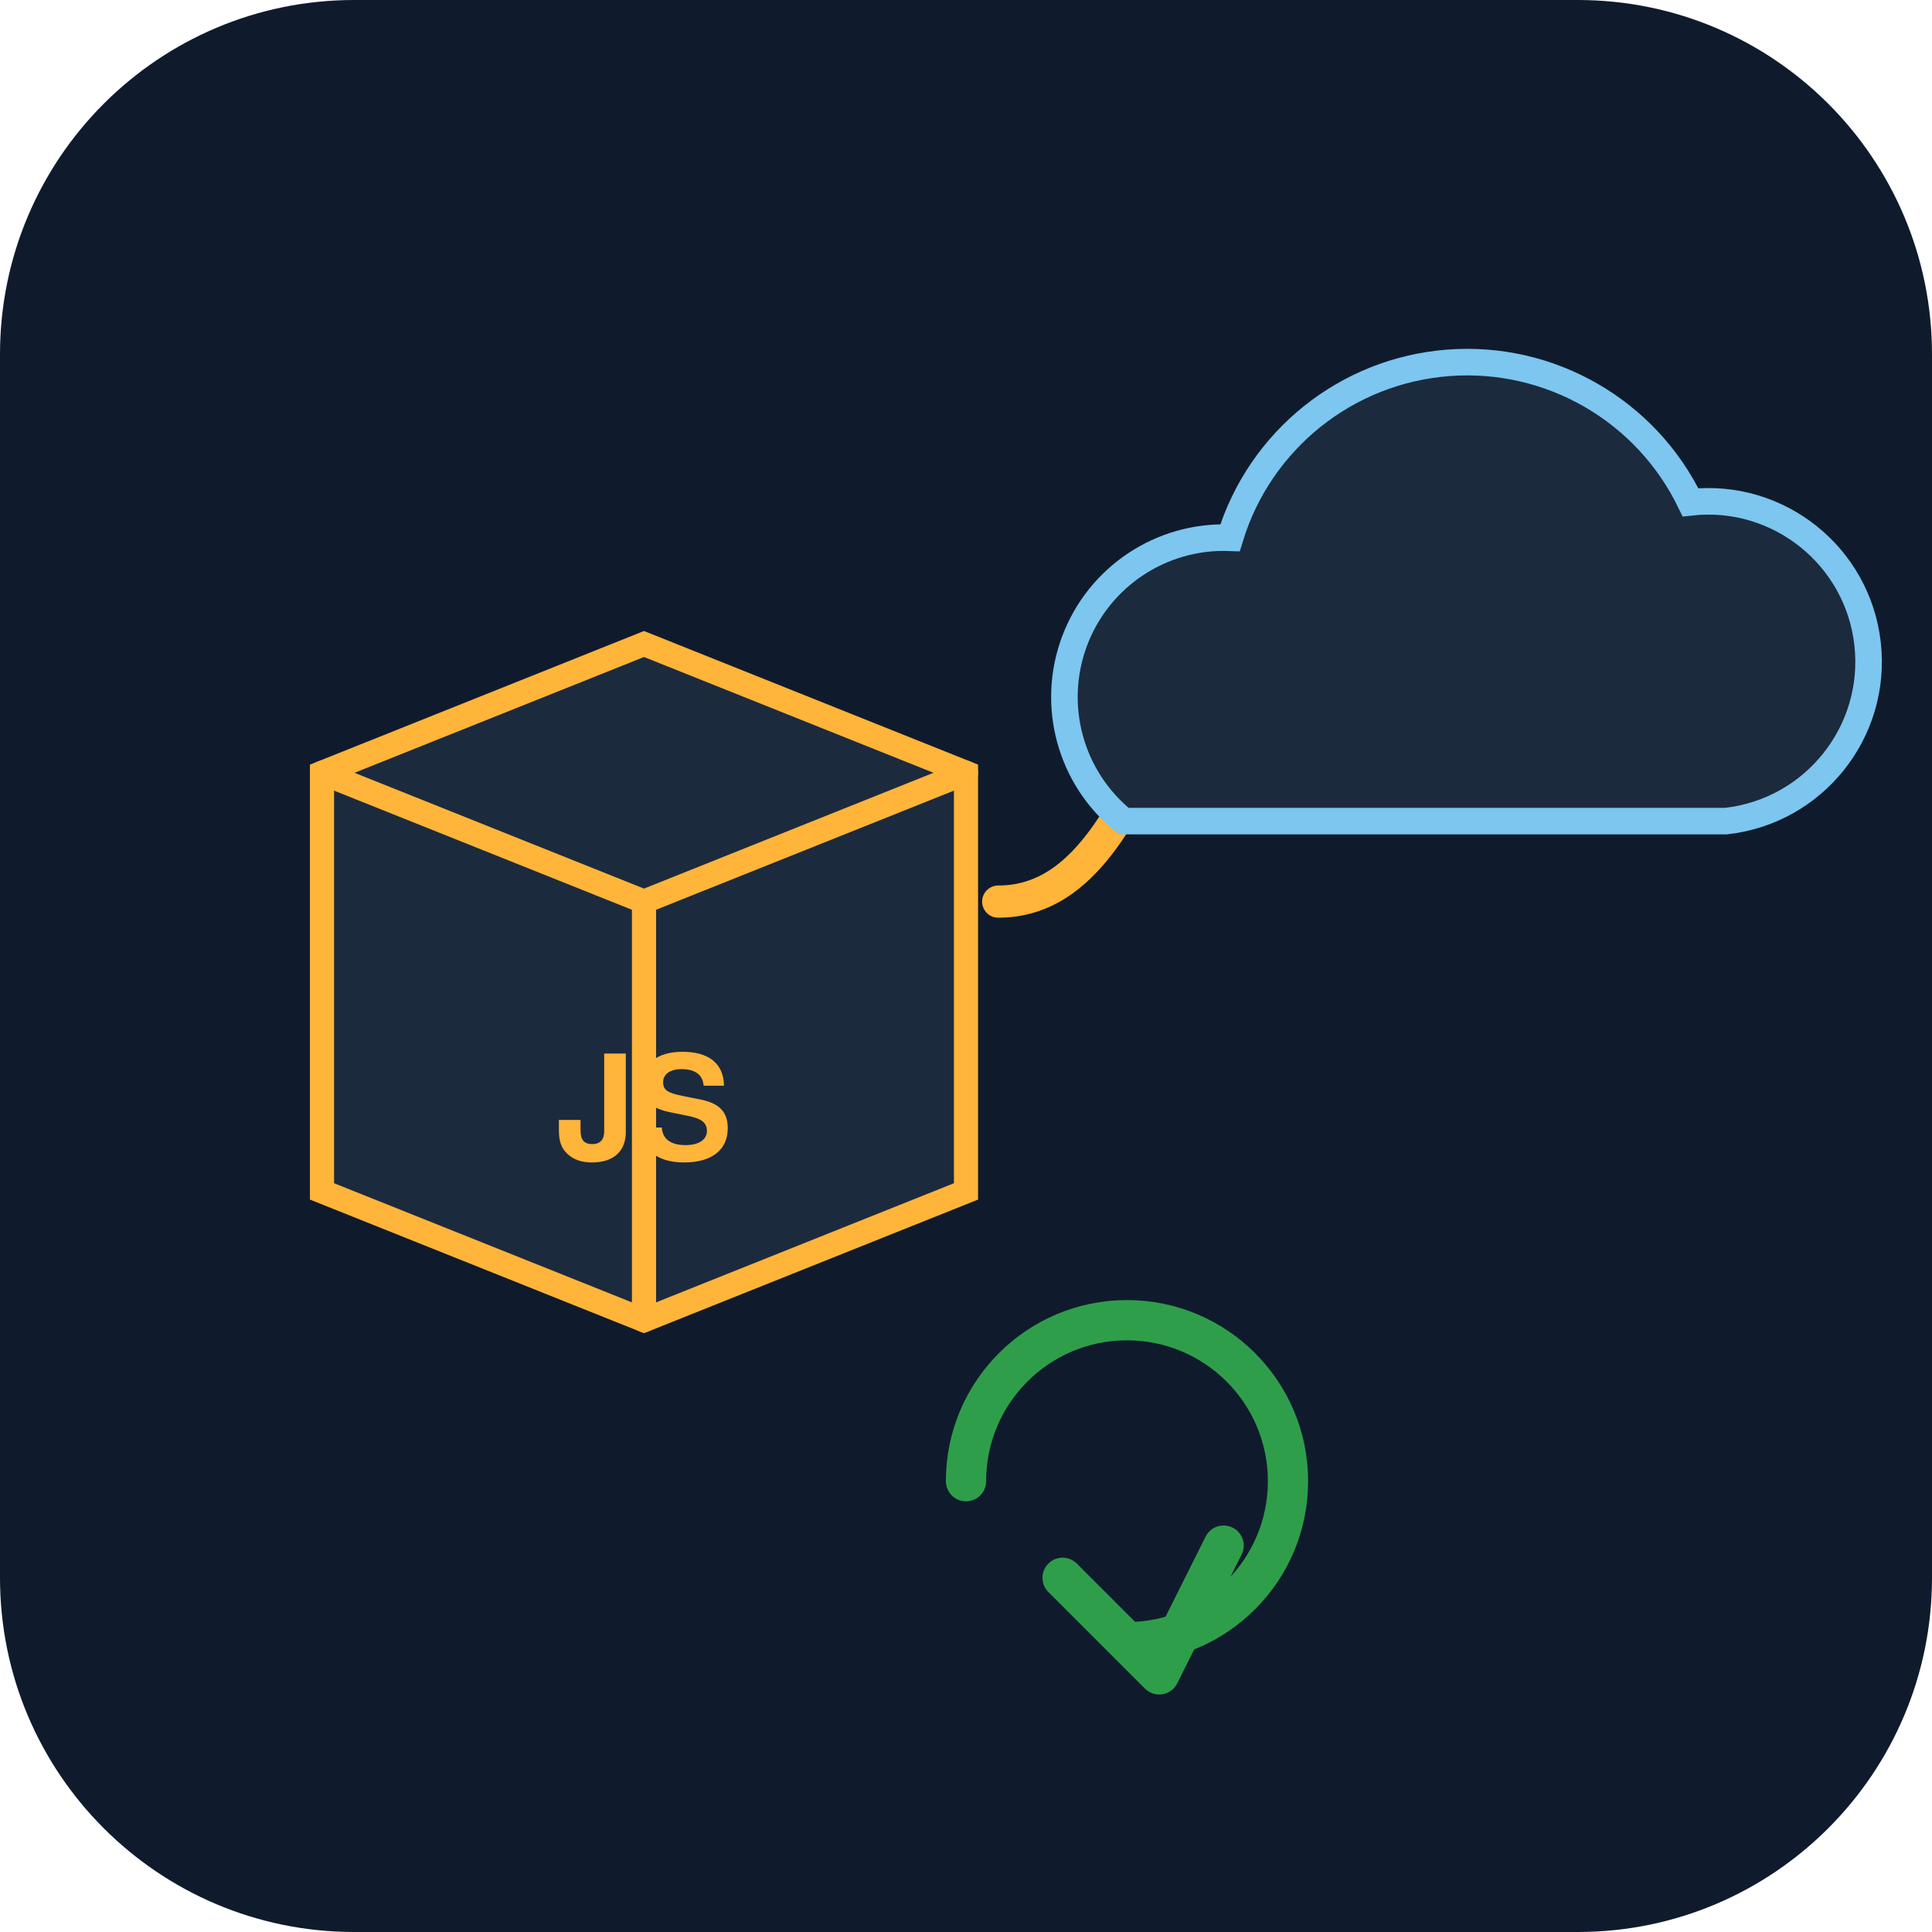
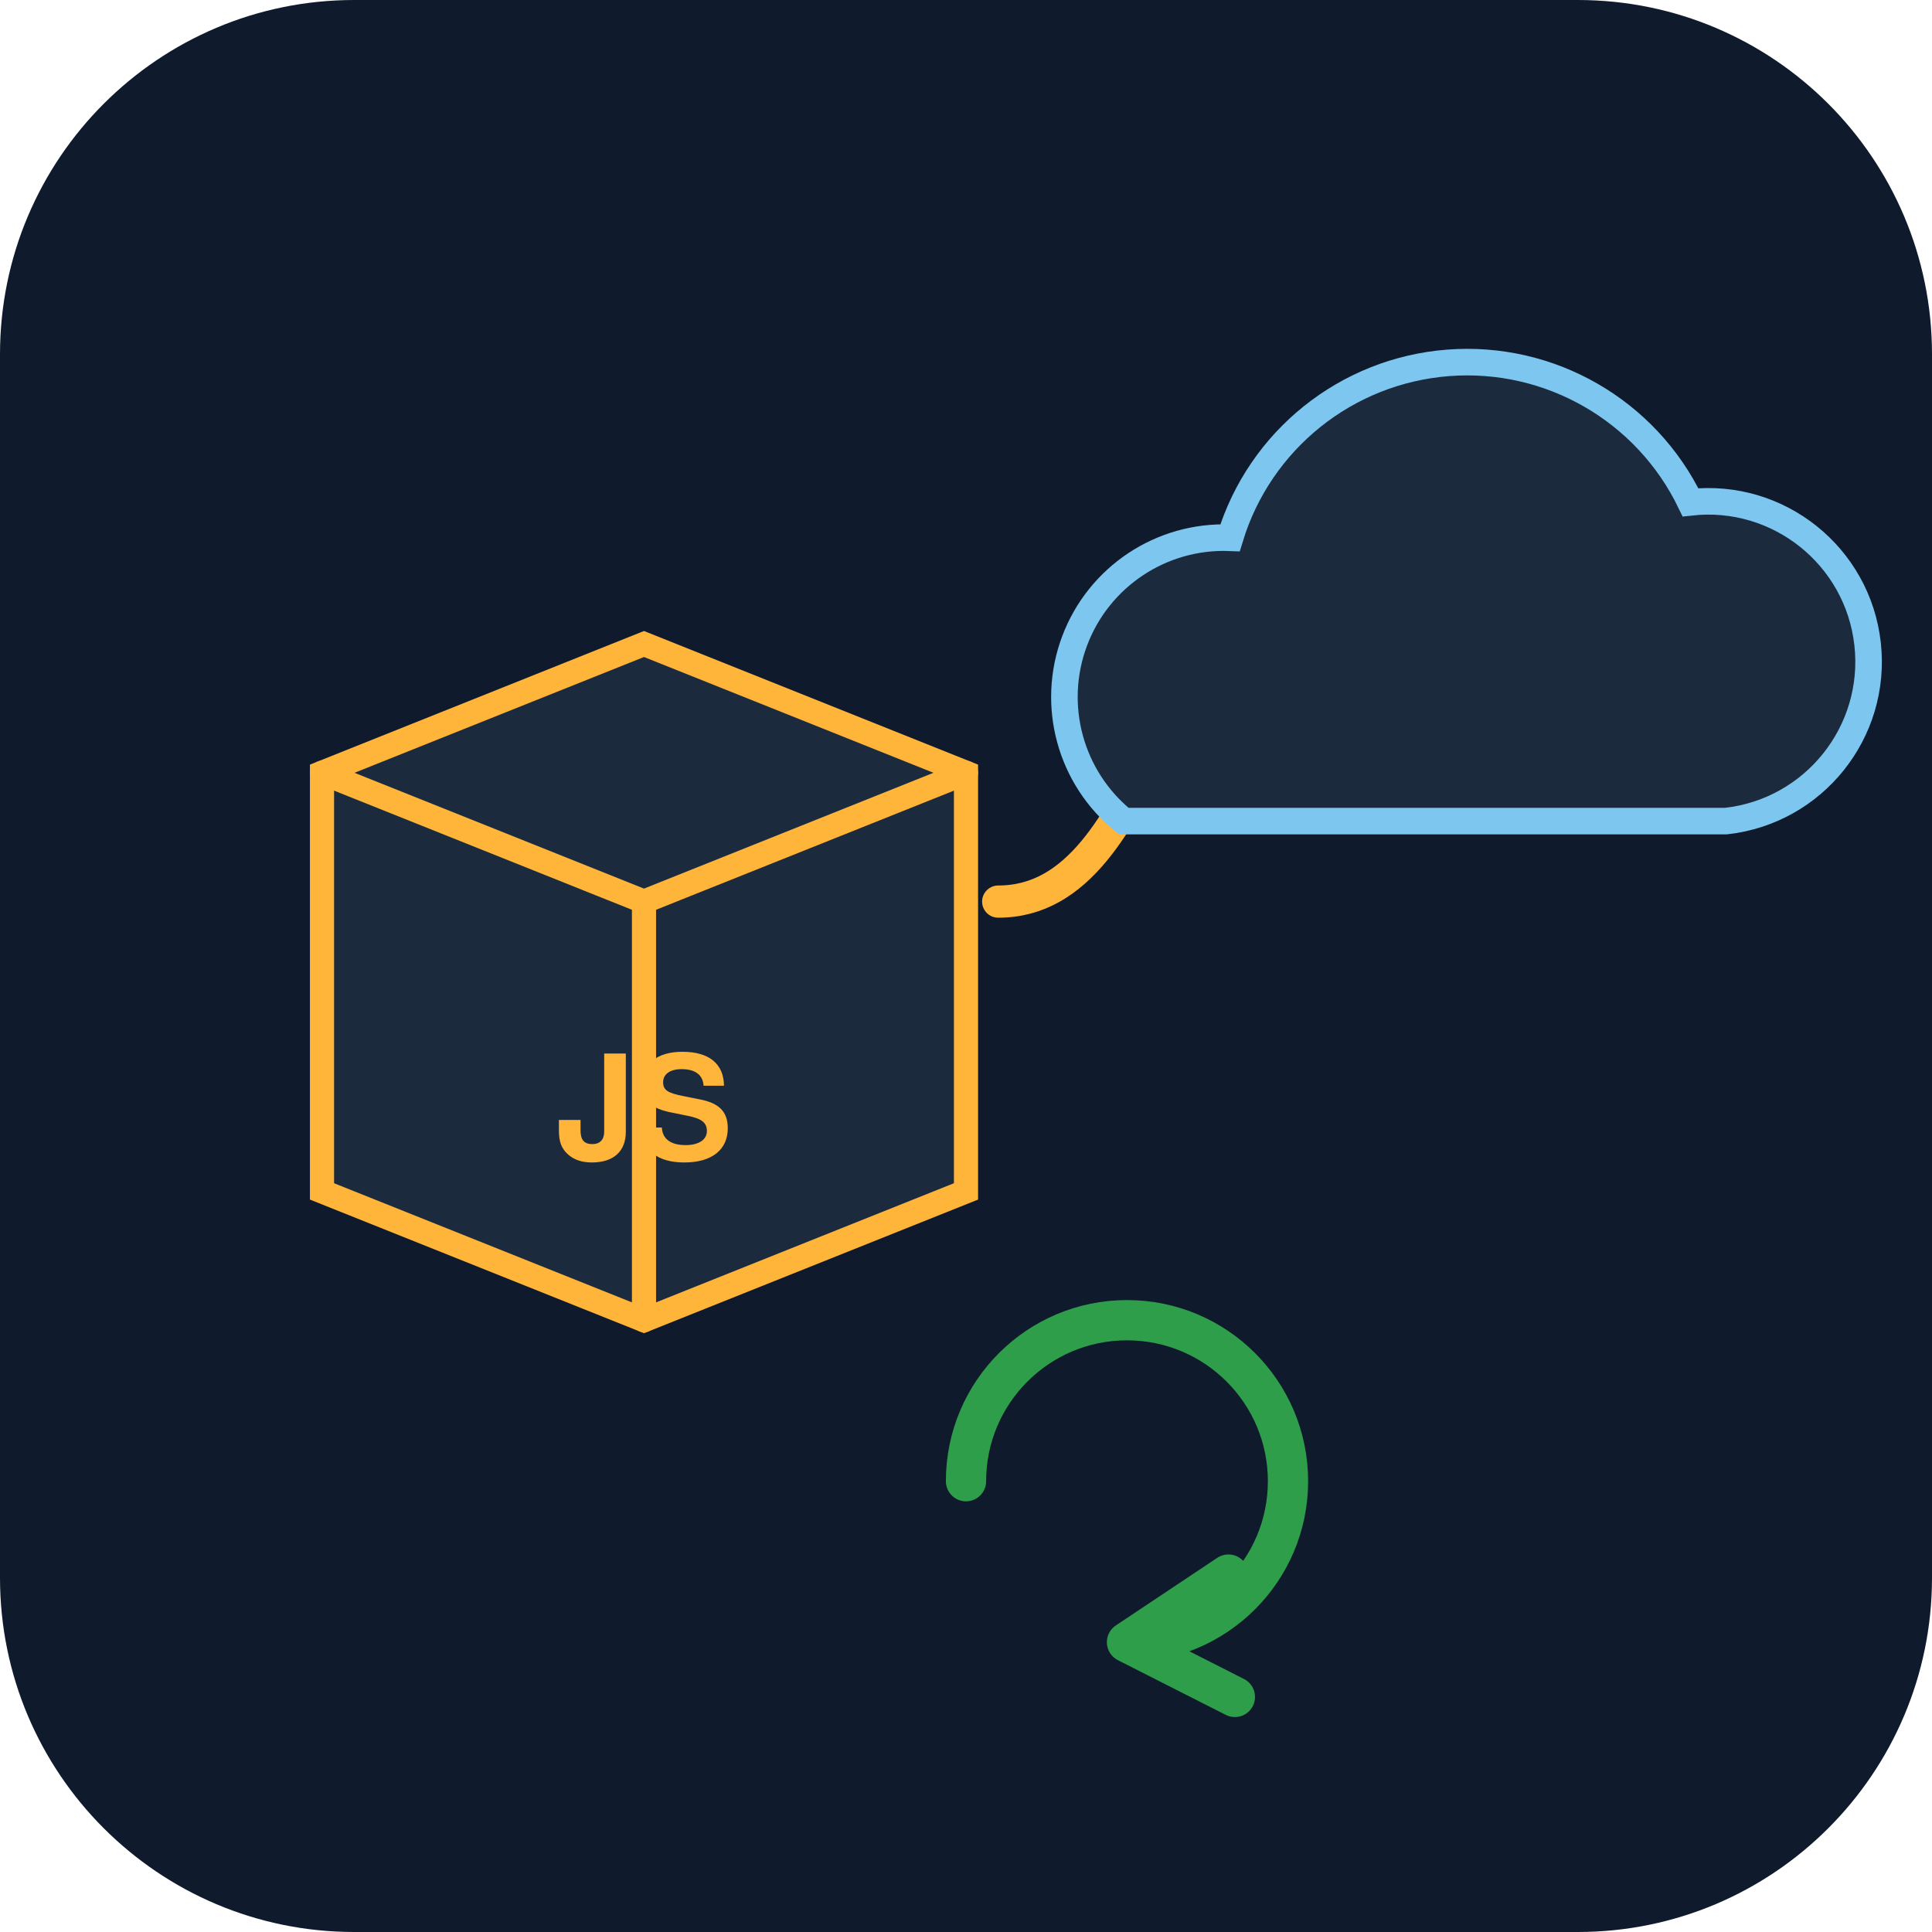
<svg xmlns="http://www.w3.org/2000/svg" viewBox="0 0 120 120" width="120" height="120" role="img">
  <rect width="120" height="120" rx="22" fill="#0f1b2d" />
  <g>
    <path d="M20,48 L40,40 L60,48 V74 L40,82 L20,74 Z" fill="#1c2a3d" stroke="#ffb43a" stroke-width="1.5" />
    <path d="M20,48 L40,56 L60,48 M40,56 V82" stroke="#ffb43a" stroke-width="1.5" stroke-linecap="round" stroke-linejoin="round" fill="none" />
  </g>
  <text x="40" y="72" text-anchor="middle" font-size="9" fill="#ffb43a" font-family="-apple-system,Helvetica,Arial,sans-serif" font-weight="600">JS</text>
  <path d="M62,56 C72,56 72,36 82,36 M79,32 L84,36 L78,40" stroke="#ffb43a" stroke-width="2" stroke-linecap="round" stroke-linejoin="round" fill="none" />
  <g>
    <path transform="translate(94,40) scale(1.1)" d="M-22,10 A9,9 0 0 1 -16,-6 A14,14 0 0 1 10,-8 A9,9 0 0 1 12,10 Z" fill="#1c2a3d" stroke="#7cc6f0" stroke-width="1.5" />
  </g>
-   <path d="M60,92 a10,10 0 1 1 10,10 M66,98 L72,104 L76,96" stroke="#2f9e4a" stroke-width="2.5" stroke-linecap="round" stroke-linejoin="round" fill="none" />
+   <path d="M60,92 a10,10 0 1 1 10,10 M76.7,105.4 L70,102 L76.3,97.8" stroke="#2f9e4a" stroke-width="2.5" stroke-linecap="round" stroke-linejoin="round" fill="none" />
</svg>
